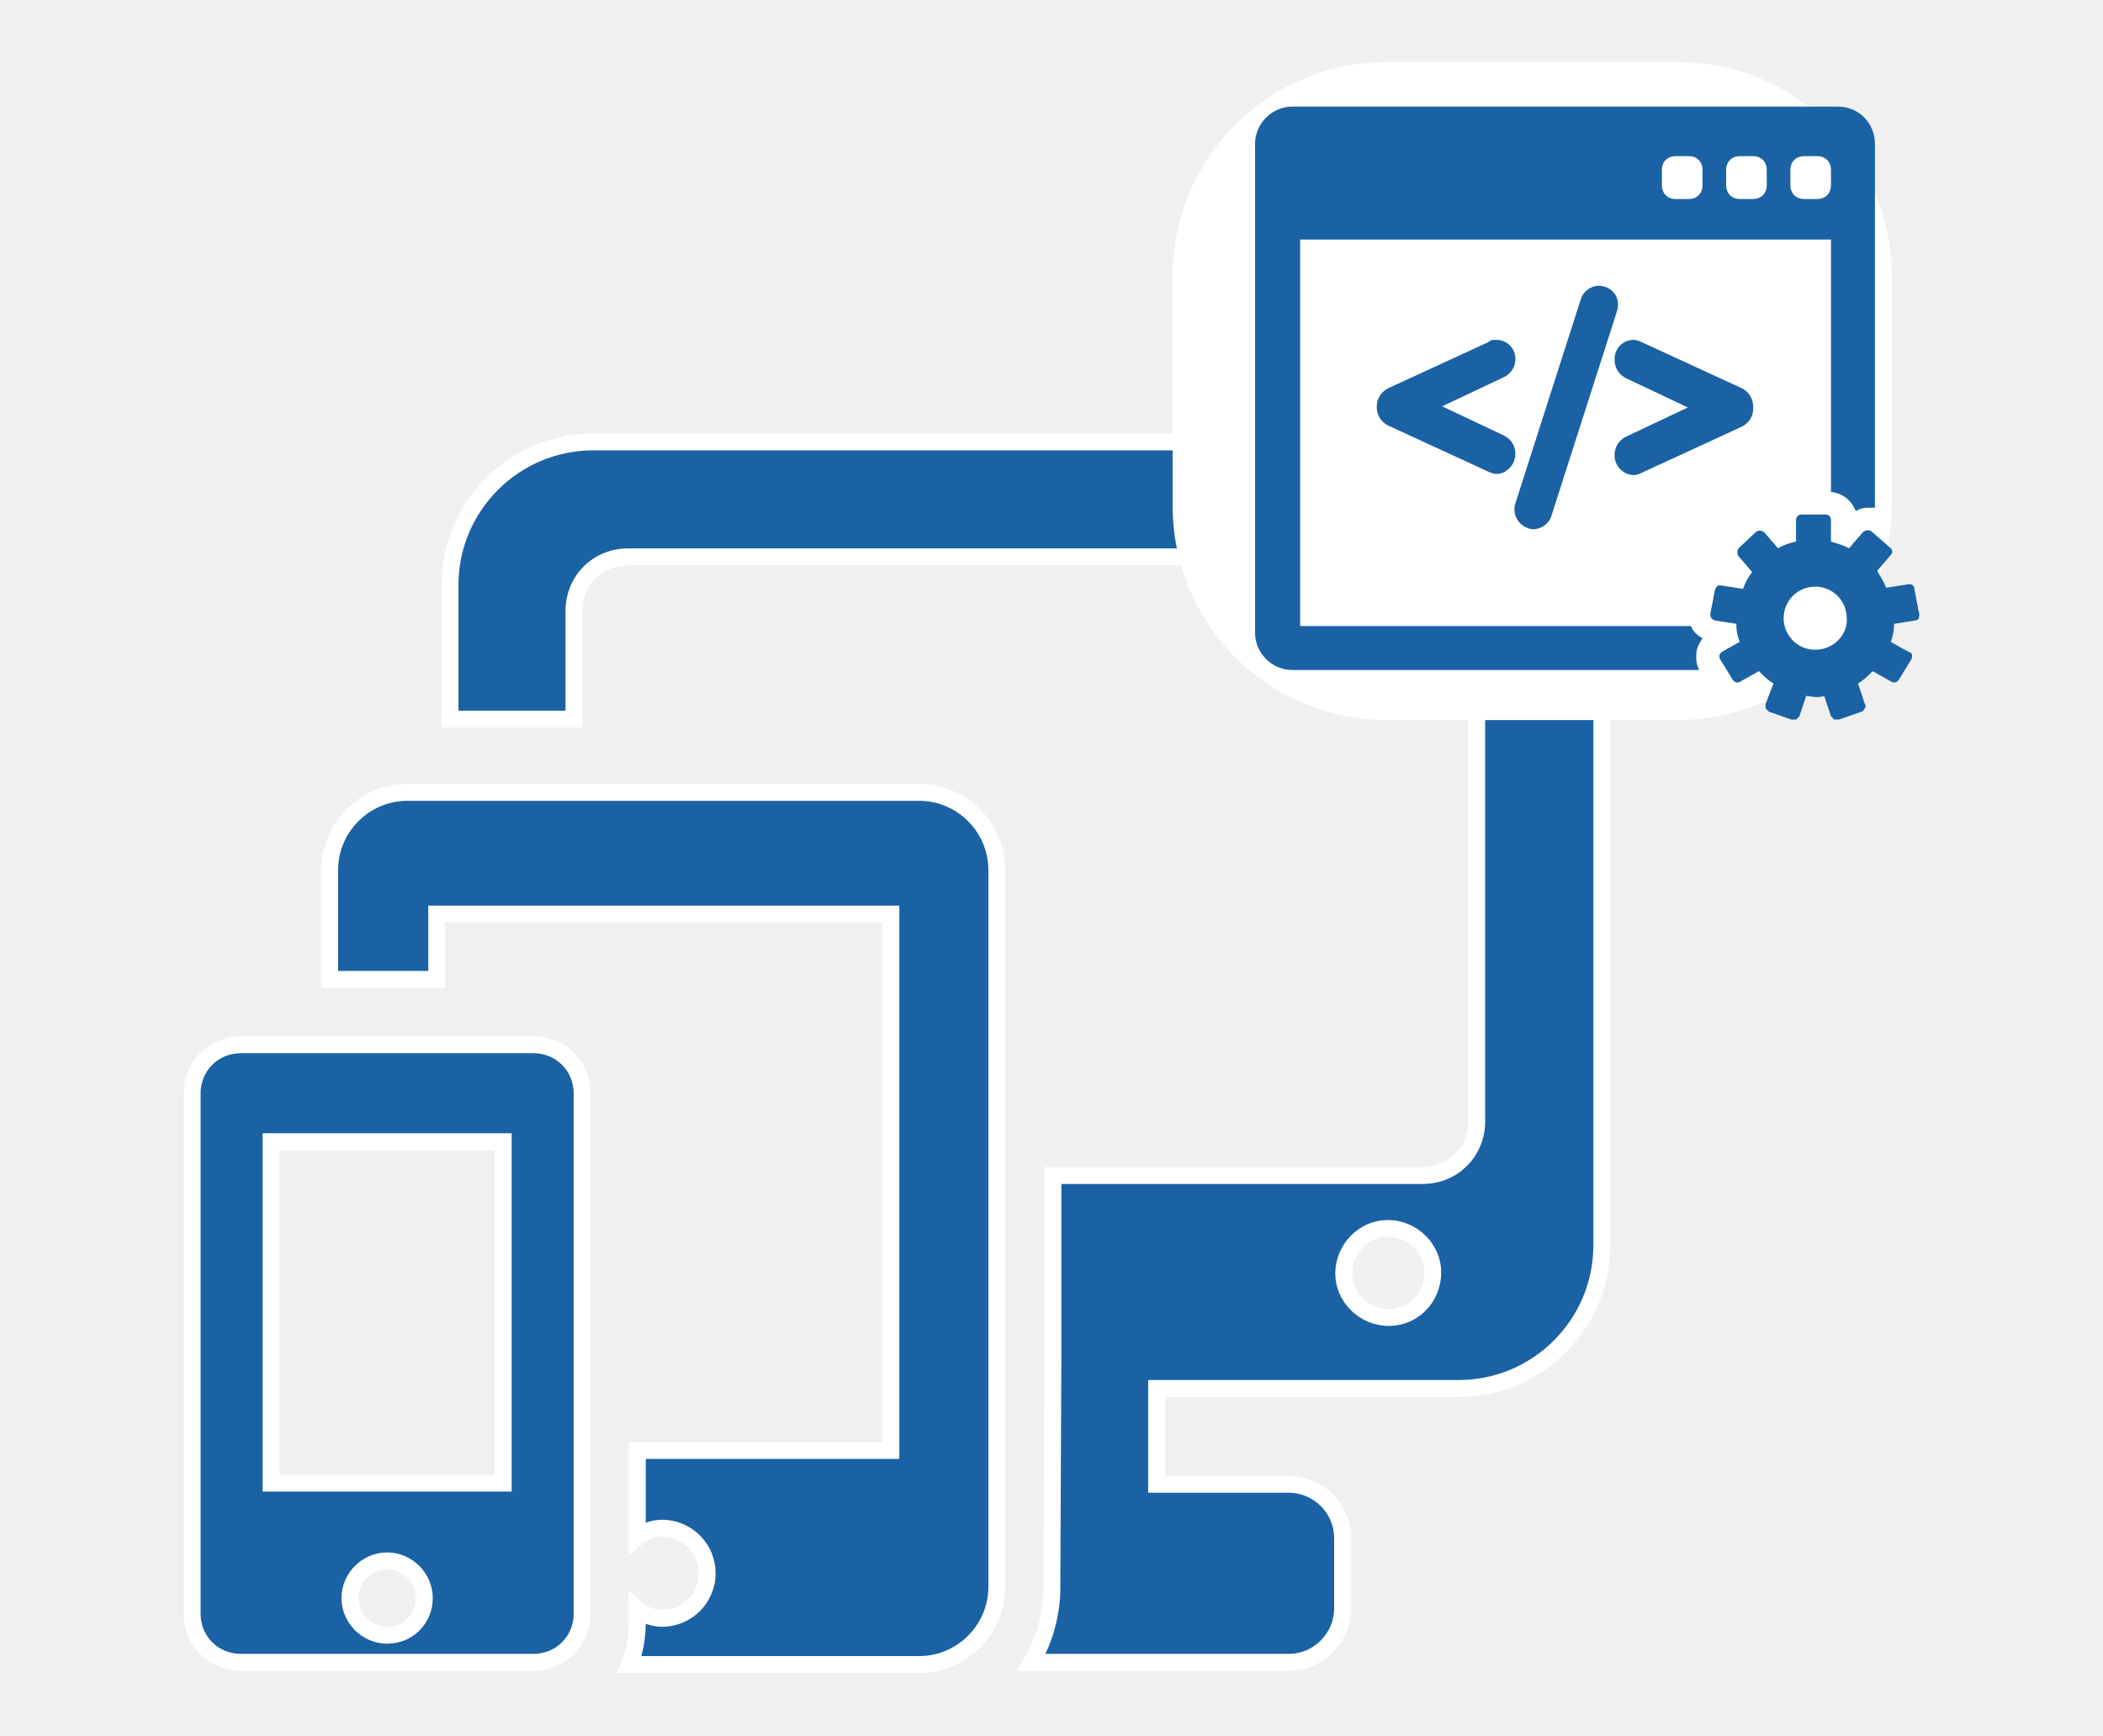
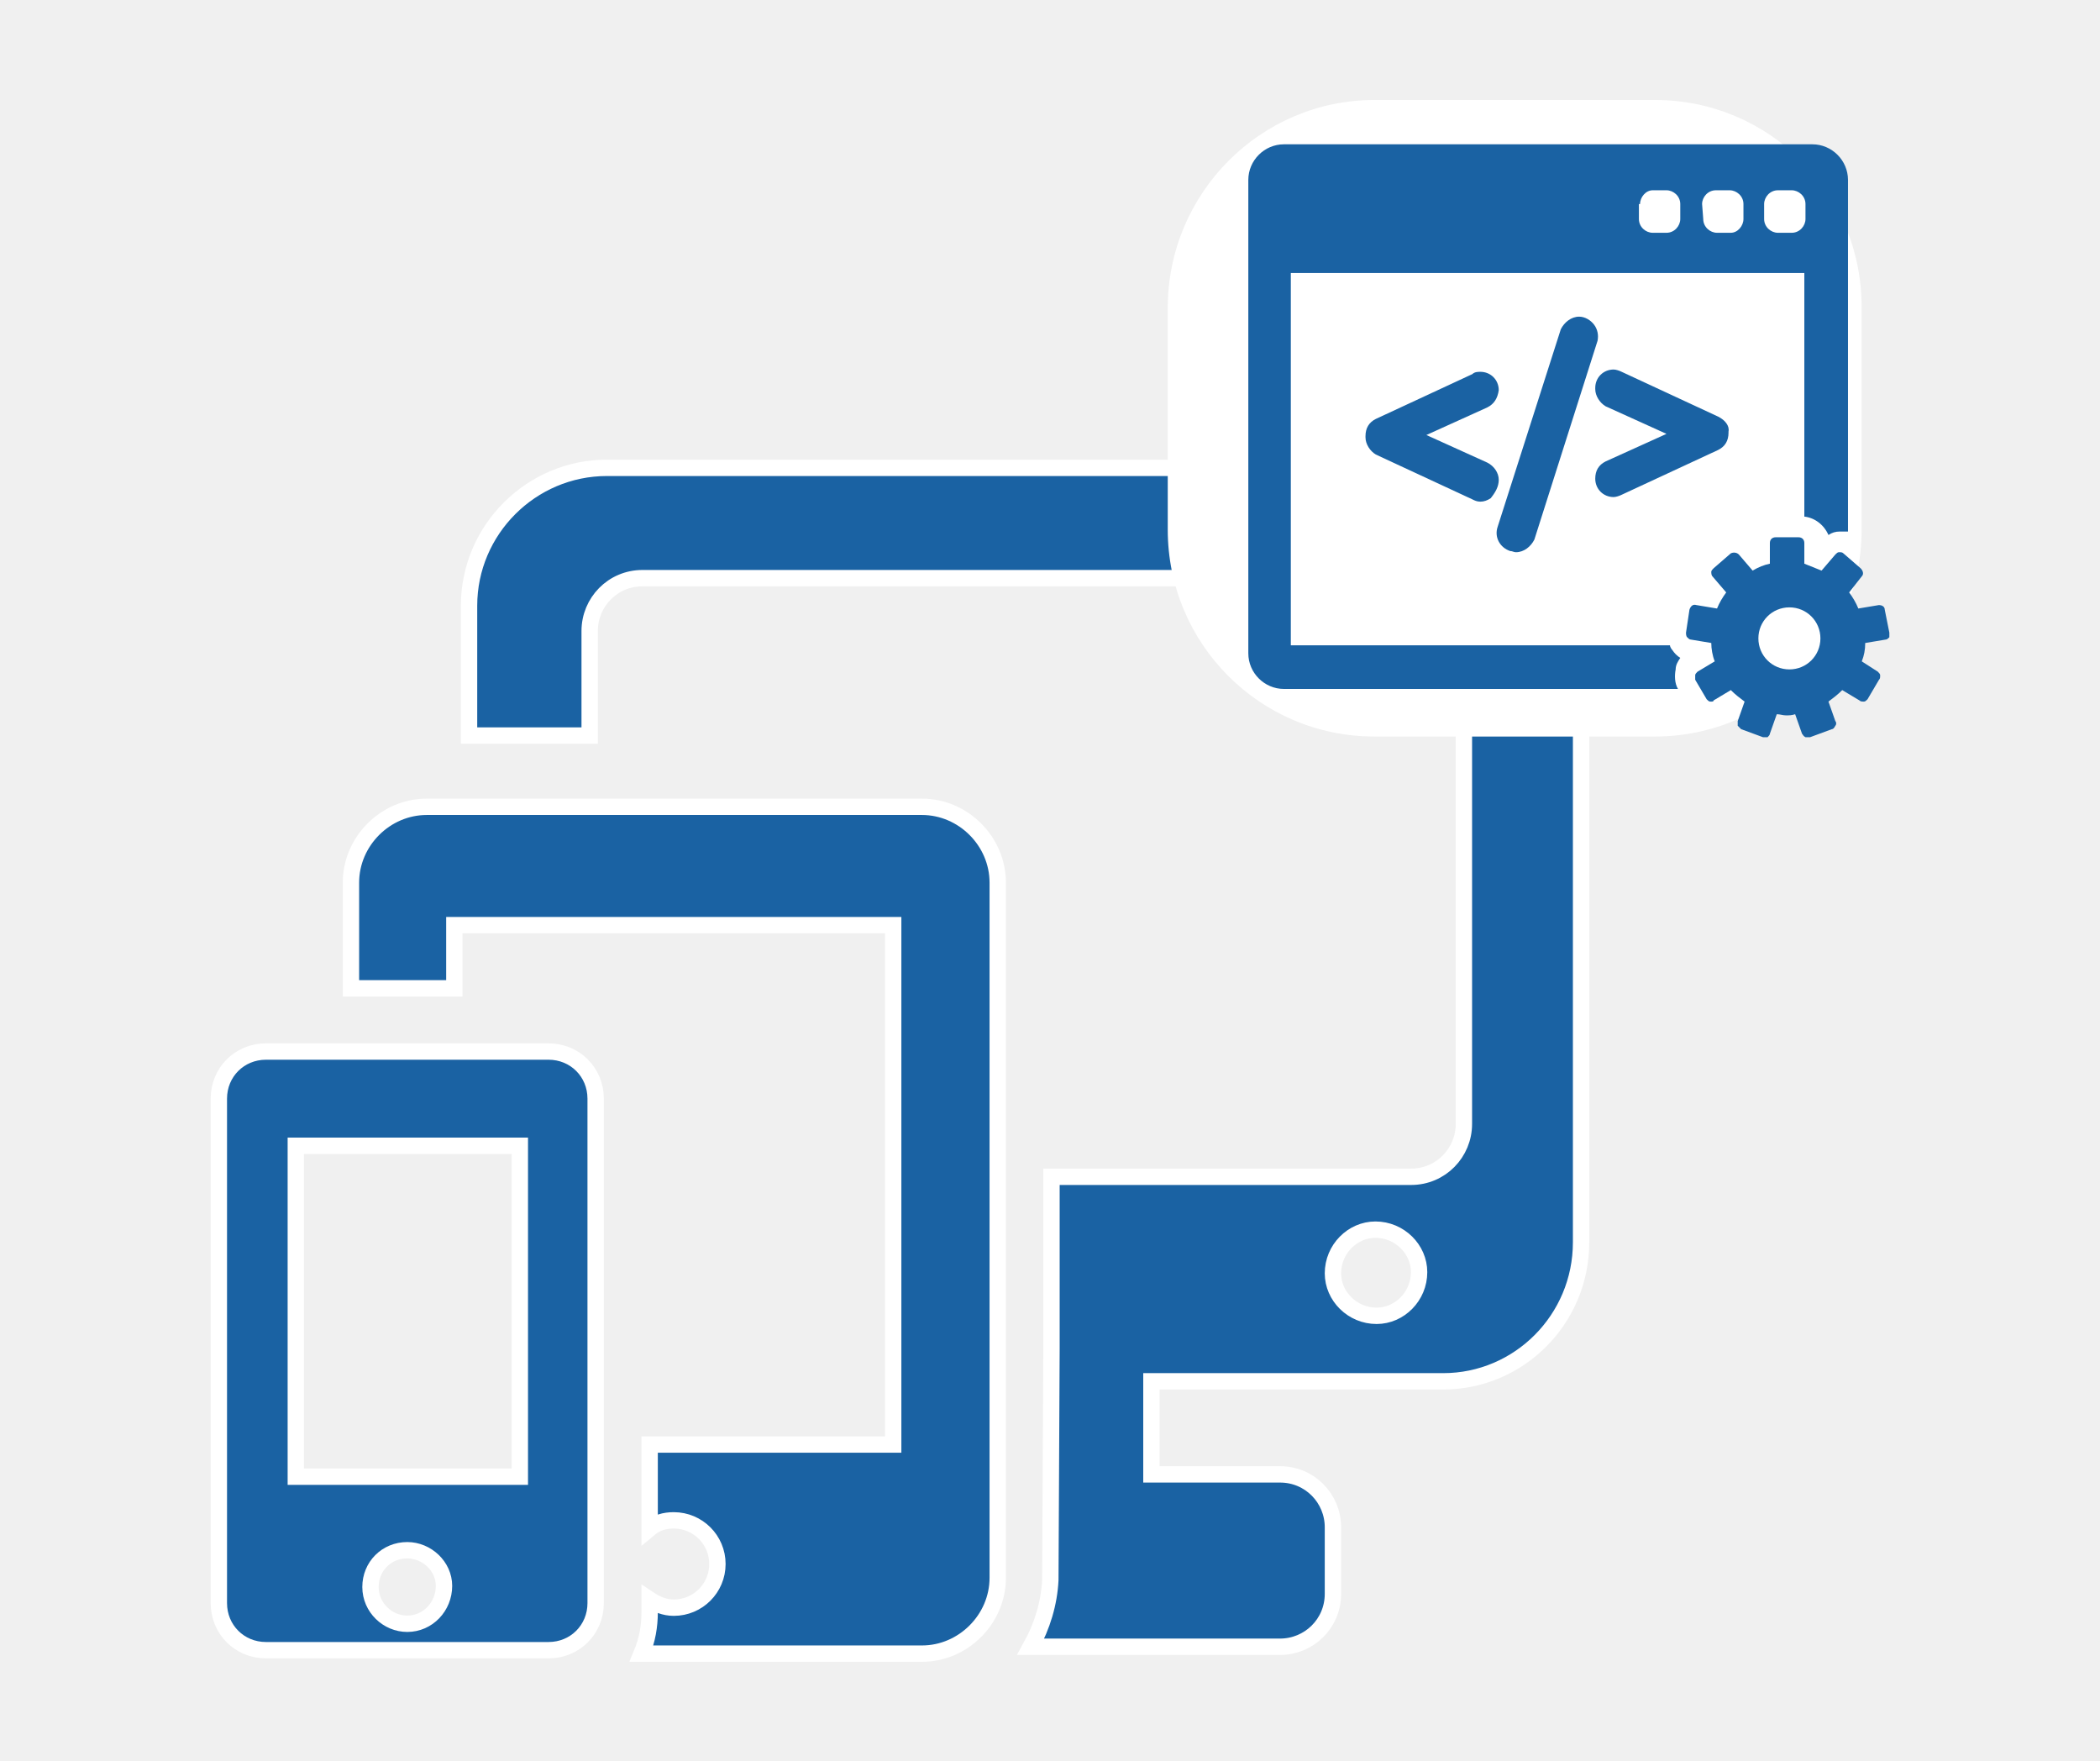
- <svg xmlns="http://www.w3.org/2000/svg" version="1.1" id="レイヤー_1" x="0px" y="0px" viewBox="0 0 186.6 154" style="enable-background:new 0 0 186.6 154;" xml:space="preserve">
+ <svg xmlns="http://www.w3.org/2000/svg" version="1.1" id="レイヤー_1" x="0px" y="0px" viewBox="0 0 182.8 153.2" style="enable-background:new 0 0 182.8 153.2;" xml:space="preserve">
  <style type="text/css">
- 	.st0{fill:#1A62A3;stroke:#FFFFFF;stroke-width:1.5;}
+ 	.st0{fill:#1A62A3;stroke:#FFFFFF;stroke-width:1.424;}
	.st1{fill:#FFFFFF;}
	.st2{fill:#1A62A3;}
</style>
-   <g id="グループ_1576" transform="translate(0.75 0)">
-     <g id="グループ_1571" transform="translate(0 33.716)">
-       <g id="グループ_1570" transform="translate(22.879)">
-         <path id="パス_2199" class="st0" d="M105.8,5.5H29c-7,0-12.7,5.7-12.7,12.7v11.9h11v-9.6c0-2.7,2.1-4.8,4.8-4.8l0,0h70.5     c2.7,0,4.8,2.1,4.8,4.8l0,0v45.3c0,2.7-2.1,4.8-4.8,4.8l0,0H69.8v15.9c0,0-0.1,21-0.1,21.2c-0.1,2.1-0.7,4.2-1.8,6.1h22.8     c2.7,0,4.8-2.2,4.8-4.8v-6.2c0-2.7-2.2-4.8-4.8-4.8l0,0H79v-8.5h26.8c7,0,12.7-5.7,12.7-12.7V18.2     C118.5,11.2,112.8,5.5,105.8,5.5L105.8,5.5L105.8,5.5z M99.6,83.2c-2.2,0-4-1.8-4-3.9c0-2.2,1.8-4,3.9-4c2.2,0,4,1.8,4,3.9l0,0     C103.5,81.4,101.8,83.2,99.6,83.2z" />
+   <g transform="translate(0.75 0)">
+     <g transform="translate(0 33.716)">
+       <g transform="translate(22.879)">
+         <path class="st0" d="M102.1,7H29.2c-6.6,0-12,5.4-12,12v11.3h10.5v-9.1c0-2.5,2-4.6,4.6-4.6c0,0,0,0,0,0h66.9     c2.5,0,4.6,2,4.6,4.5c0,0,0,0,0,0v43c0,2.5-2,4.6-4.6,4.6c0,0,0,0,0,0H67.9v15c0,0-0.1,20-0.1,20.1c-0.1,2-0.7,4-1.7,5.8h21.7     c2.5,0,4.6-2,4.6-4.6v-5.8c0-2.5-2-4.6-4.6-4.6c0,0,0,0,0,0H76.6v-8.1h25.4c6.6,0,12-5.4,12-12.1V19.1     C114.1,12.4,108.7,7,102.1,7C102.1,7,102.1,7,102.1,7L102.1,7z M96.2,80.8c-2.1,0-3.8-1.7-3.8-3.7c0-2.1,1.7-3.8,3.7-3.8     c2.1,0,3.8,1.7,3.8,3.7c0,0,0,0,0,0C99.9,79.1,98.2,80.8,96.2,80.8z" />
      </g>
-       <path id="パス_2200" class="st0" d="M80.8,36.6H35.4c-3.8,0-6.9,3.1-6.9,6.9v9.7H38v-5.8h40.3V95H55.8v7.7    c0.6-0.5,1.4-0.8,2.2-0.8c2.2,0,4,1.8,4,4s-1.8,4-4,4c-0.8,0-1.6-0.3-2.2-0.8v1.1c0,1.3-0.2,2.6-0.7,3.8h25.7    c3.8,0,6.9-3.1,6.9-6.9V43.5C87.7,39.7,84.6,36.6,80.8,36.6L80.8,36.6z" />
-       <path id="パス_2201" class="st0" d="M46.6,59h-26c-2.4,0-4.3,1.9-4.3,4.3v46.2c0,2.4,1.9,4.3,4.3,4.3l0,0h26    c2.4,0,4.3-1.9,4.3-4.3l0,0V63.3C50.9,60.9,49,59,46.6,59L46.6,59L46.6,59z M33.6,111.4c-1.8,0-3.3-1.5-3.3-3.3s1.5-3.3,3.3-3.3    s3.3,1.5,3.3,3.3C36.9,109.9,35.5,111.4,33.6,111.4z M43.9,97.9H23.3V67.6h20.6V97.9z" />
+       <path class="st0" d="M79.5,36.5H36.4c-3.6,0-6.6,3-6.6,6.6v9.2h9v-5.5h38.2V92H55.8v7.3c0.6-0.5,1.3-0.7,2.1-0.7    c2.1,0,3.8,1.7,3.8,3.8c0,2.1-1.7,3.8-3.8,3.8c-0.8,0-1.5-0.3-2.1-0.7v1.1c0,1.2-0.2,2.4-0.7,3.6h24.4c3.6,0,6.6-3,6.6-6.6V43.1    C86.1,39.5,83.1,36.5,79.5,36.5L79.5,36.5z" />
+       <path class="st0" d="M47,57.8H22.4c-2.3,0-4.1,1.8-4.1,4.1v43.9c0,2.3,1.8,4.1,4.1,4.1c0,0,0,0,0,0H47c2.3,0,4.1-1.8,4.1-4.1    c0,0,0,0,0,0V61.9C51.1,59.6,49.3,57.8,47,57.8C47,57.8,47,57.8,47,57.8L47,57.8z M34.7,107.6c-1.7,0-3.2-1.4-3.2-3.2    s1.4-3.2,3.2-3.2c1.7,0,3.2,1.4,3.2,3.1C37.9,106.1,36.5,107.6,34.7,107.6z M44.5,94.8H25V66h19.5L44.5,94.8z" />
    </g>
-     <path id="長方形_2484" class="st1" d="M122.3,5.5h25.8c10.5,0,19,8.5,19,19v20.4c0,10.5-8.5,19-19,19h-25.8   c-10.5,0-19-8.5-19-19V24.5C103.3,14,111.8,5.5,122.3,5.5z" />
-     <g id="グループ_1575" transform="translate(94.313 3.959)">
-       <g id="グループ_1574">
-         <path id="パス_2204" class="st2" d="M56,52.7c-0.3-0.2-0.6-0.4-0.8-0.7c-0.1-0.1-0.2-0.3-0.2-0.4H20.3V17.3h47.1v22.4     c1,0.1,1.8,0.7,2.2,1.7c0.3-0.2,0.7-0.3,1-0.3c0.2,0,0.5,0,0.7,0V8.8c0-1.8-1.4-3.3-3.3-3.3H19.6c-1.8,0-3.3,1.5-3.3,3.3v43.4     c0,1.8,1.5,3.3,3.3,3.3h36.1c-0.3-0.6-0.3-1.2-0.2-1.8C55.6,53.3,55.8,53,56,52.7L56,52.7z M63.8,11.1c0-0.7,0.5-1.2,1.2-1.2l0,0     h1.2c0.7,0,1.2,0.5,1.2,1.2v1.4c0,0.7-0.5,1.2-1.2,1.2H65c-0.7,0-1.2-0.5-1.2-1.2l0,0V11.1z M58.1,11.1c0-0.7,0.5-1.2,1.2-1.2     l0,0h1.2c0.7,0,1.2,0.5,1.2,1.2l0,0v1.4c0,0.7-0.5,1.2-1.2,1.2l0,0h-1.2c-0.7,0-1.2-0.5-1.2-1.2l0,0V11.1z M52.4,11.1     c0-0.7,0.5-1.2,1.2-1.2l0,0h1.2c0.7,0,1.2,0.5,1.2,1.2v1.4c0,0.7-0.5,1.2-1.2,1.2h-1.2c-0.7,0-1.2-0.5-1.2-1.2l0,0V11.1z" />
-         <path id="パス_2205" class="st2" d="M75.2,50.4l-0.4-2.1c0-0.3-0.3-0.5-0.6-0.4l0,0l-1.9,0.3c-0.2-0.5-0.5-1-0.8-1.5l1.2-1.4     c0.2-0.2,0.2-0.5-0.1-0.7L71,43.2c-0.1-0.1-0.2-0.1-0.4-0.1c-0.1,0-0.3,0.1-0.4,0.2L69,44.7c-0.5-0.3-1-0.4-1.6-0.6v-1.9     c0-0.3-0.2-0.5-0.5-0.5h-2.1c-0.3,0-0.5,0.2-0.5,0.5v1.9c-0.5,0.1-1.1,0.3-1.6,0.6l-1.2-1.4c-0.2-0.2-0.5-0.2-0.7-0.1l0,0     l-1.5,1.4c-0.1,0.1-0.2,0.2-0.2,0.4c0,0.1,0,0.3,0.1,0.4l1.2,1.4c-0.3,0.4-0.6,0.9-0.8,1.5L57.7,48c-0.3-0.1-0.5,0.1-0.6,0.4l0,0     l-0.4,2.1c0,0.1,0,0.3,0.1,0.4c0.1,0.1,0.2,0.2,0.3,0.2l1.9,0.3c0,0.6,0.1,1.1,0.3,1.6l-1.6,0.9c-0.1,0.1-0.2,0.2-0.2,0.3     s0,0.3,0.1,0.4l1.1,1.8c0.1,0.1,0.2,0.2,0.3,0.2h0.1c0.1,0,0.2,0,0.3-0.1l1.6-0.9c0.4,0.4,0.8,0.8,1.3,1.1l-0.7,1.8     c0,0.1,0,0.3,0,0.4c0.1,0.1,0.2,0.2,0.3,0.3l2,0.7c0.1,0,0.1,0,0.2,0c0.1,0,0.2,0,0.2,0c0.1-0.1,0.2-0.2,0.3-0.3l0.6-1.8     c0.3,0,0.6,0.1,0.8,0.1c0.3,0,0.6,0,0.8-0.1l0.6,1.8c0.1,0.1,0.2,0.2,0.3,0.3c0.1,0,0.1,0,0.2,0s0.1,0,0.2,0l2-0.7     c0.1,0,0.2-0.1,0.3-0.3c0.1-0.1,0.1-0.3,0-0.4l-0.6-1.8c0.5-0.3,0.9-0.7,1.3-1.1l1.6,0.9c0.1,0.1,0.3,0.1,0.4,0.1     s0.2-0.1,0.3-0.2l1.1-1.8c0.1-0.1,0.1-0.3,0.1-0.4c0-0.1-0.1-0.3-0.3-0.3L72.7,53c0.2-0.5,0.3-1.1,0.3-1.6l1.9-0.3     c0.1,0,0.3-0.1,0.3-0.2C75.2,50.7,75.3,50.5,75.2,50.4L75.2,50.4z M66,53.7c-1.6,0-2.8-1.3-2.8-2.8c0-1.6,1.3-2.8,2.8-2.8     c1.6,0,2.8,1.3,2.8,2.8C68.9,52.4,67.6,53.7,66,53.7L66,53.7z" />
-       </g>
-       <path id="パス_2206" class="st2" d="M39.4,36.3c0-0.7-0.4-1.3-1-1.6l-5.5-2.6l5.5-2.6c0.6-0.3,1-0.9,1-1.6l0,0    c0-0.9-0.7-1.7-1.7-1.7l0,0c-0.3,0-0.5,0-0.7,0.2l-8.9,4.1c-0.6,0.3-1,0.9-1,1.6v0.1c0,0.7,0.4,1.3,1,1.6l8.9,4.1    c0.2,0.1,0.5,0.2,0.7,0.2c0.3,0,0.7-0.1,0.9-0.3C39.1,37.5,39.4,36.9,39.4,36.3L39.4,36.3z" />
-       <path id="パス_2207" class="st2" d="M48.2,22.1c-0.3-0.4-0.8-0.7-1.4-0.7l0,0c-0.7,0-1.4,0.5-1.6,1.2l-5.8,18.1    c-0.3,0.9,0.2,1.9,1.1,2.2C40.7,43,40.8,43,41,43l0,0c0.7,0,1.4-0.5,1.6-1.2l5.8-18.1C48.6,23.1,48.5,22.5,48.2,22.1L48.2,22.1z" />
-       <path id="パス_2208" class="st2" d="M59.5,30.5l-8.9-4.1c-0.2-0.1-0.5-0.2-0.7-0.2c-0.9,0-1.7,0.7-1.7,1.7c0,0,0,0,0,0.1l0,0    c0,0.7,0.4,1.3,1,1.6l5.5,2.6l-5.5,2.6c-0.6,0.3-1,0.9-1,1.6v0.1c0,0.9,0.8,1.7,1.7,1.7l0,0c0.3,0,0.5-0.1,0.7-0.2l8.9-4.1    c0.6-0.3,1-0.9,1-1.6v-0.1C60.5,31.4,60.1,30.8,59.5,30.5L59.5,30.5z" />
+     <path class="st1" d="M118.9,8.7h24.4c10,0,18,8.1,18,18v19.4c0,10-8.1,18-18,18h-24.4c-10,0-18-8.1-18-18V26.8   C100.9,16.8,109,8.7,118.9,8.7z" />
+     <g transform="translate(94.313 3.959)">
+       <path class="st2" d="M51.2,53.3c-0.3-0.2-0.5-0.4-0.7-0.7c-0.1-0.1-0.2-0.3-0.2-0.4H17.3V19.8H62V41c0.9,0.1,1.7,0.7,2.1,1.6    c0.3-0.2,0.6-0.3,1-0.3c0.2,0,0.5,0,0.7,0V11.7c0-1.7-1.4-3.1-3.1-3.1h-46c-1.7,0-3.1,1.4-3.1,3.1v41.2c0,1.7,1.4,3.1,3.1,3.1    h34.3c-0.3-0.5-0.3-1.2-0.2-1.7C50.8,53.9,51,53.6,51.2,53.3L51.2,53.3z M58.5,13.8c0-0.6,0.5-1.2,1.2-1.2c0,0,0,0,0,0h1.2    c0.6,0,1.2,0.5,1.2,1.2v1.3c0,0.6-0.5,1.2-1.2,1.2h-1.2c-0.6,0-1.2-0.5-1.2-1.2c0,0,0,0,0,0V13.8z M53.1,13.8    c0-0.6,0.5-1.2,1.2-1.2c0,0,0,0,0,0h1.2c0.6,0,1.2,0.5,1.2,1.2c0,0,0,0,0,0v1.3c0,0.6-0.5,1.2-1.1,1.2c0,0,0,0,0,0h-1.2    c-0.6,0-1.2-0.5-1.2-1.2c0,0,0,0,0,0L53.1,13.8z M47.7,13.8c0-0.6,0.5-1.2,1.1-1.2c0,0,0,0,0,0h1.2c0.6,0,1.2,0.5,1.2,1.2v1.3    c0,0.6-0.5,1.2-1.2,1.2h-1.2c-0.6,0-1.2-0.5-1.2-1.2c0,0,0,0,0,0V13.8z" />
+       <path class="st2" d="M69.4,51.1l-0.4-2c0-0.3-0.3-0.4-0.5-0.4c0,0,0,0,0,0l-1.8,0.3c-0.2-0.5-0.5-1-0.8-1.4l1.1-1.4    c0.2-0.2,0.1-0.5-0.1-0.7l-1.5-1.3c-0.1-0.1-0.2-0.1-0.4-0.1c-0.1,0-0.2,0.1-0.3,0.2l-1.2,1.4c-0.5-0.2-1-0.4-1.5-0.6v-1.8    c0-0.3-0.2-0.5-0.5-0.5h-2c-0.3,0-0.5,0.2-0.5,0.5v1.8c-0.5,0.1-1,0.3-1.5,0.6l-1.2-1.4c-0.2-0.2-0.5-0.2-0.7-0.1c0,0,0,0,0,0    l-1.5,1.3c-0.1,0.1-0.2,0.2-0.2,0.3c0,0.1,0,0.3,0.1,0.4l1.2,1.4c-0.3,0.4-0.6,0.9-0.8,1.4l-1.8-0.3c-0.3-0.1-0.5,0.1-0.6,0.4    c0,0,0,0,0,0l-0.3,2c0,0.1,0,0.3,0.1,0.4c0.1,0.1,0.2,0.2,0.3,0.2l1.8,0.3c0,0.5,0.1,1.1,0.3,1.6l-1.5,0.9    c-0.1,0.1-0.2,0.2-0.2,0.3c0,0.1,0,0.3,0,0.4l1,1.7c0.1,0.1,0.2,0.2,0.3,0.2c0,0,0.1,0,0.1,0c0.1,0,0.2,0,0.2-0.1l1.5-0.9    c0.4,0.4,0.8,0.7,1.2,1l-0.6,1.7c0,0.1,0,0.3,0,0.4c0.1,0.1,0.2,0.2,0.3,0.3l1.9,0.7c0.1,0,0.1,0,0.2,0c0.1,0,0.2,0,0.2,0    c0.1-0.1,0.2-0.2,0.2-0.3l0.6-1.7c0.3,0,0.5,0.1,0.8,0.1c0.3,0,0.5,0,0.8-0.1l0.6,1.7c0.1,0.1,0.1,0.2,0.3,0.3c0.1,0,0.1,0,0.2,0    c0.1,0,0.1,0,0.2,0l1.9-0.7c0.1,0,0.2-0.1,0.3-0.3c0.1-0.1,0.1-0.3,0-0.4l-0.6-1.7c0.4-0.3,0.8-0.6,1.2-1l1.5,0.9    c0.1,0.1,0.2,0.1,0.4,0.1c0.1,0,0.2-0.1,0.3-0.2l1-1.7c0.1-0.1,0.1-0.2,0.1-0.4c0-0.1-0.1-0.2-0.2-0.3L67,53.6    c0.2-0.5,0.3-1,0.3-1.6l1.8-0.3c0.1,0,0.2-0.1,0.3-0.2C69.4,51.4,69.4,51.3,69.4,51.1L69.4,51.1z M60.7,54.3    c-1.5,0-2.7-1.2-2.7-2.7c0-1.5,1.2-2.7,2.7-2.7c1.5,0,2.7,1.2,2.7,2.7C63.4,53.1,62.2,54.3,60.7,54.3    C60.7,54.3,60.7,54.3,60.7,54.3z" />
+       <path class="st2" d="M35.4,37.8c0-0.6-0.4-1.2-1-1.5l-5.3-2.4l5.3-2.4c0.6-0.3,0.9-0.8,1-1.5v0c0-0.9-0.7-1.6-1.6-1.6c0,0,0,0,0,0    c-0.2,0-0.5,0-0.7,0.2l-8.4,3.9c-0.6,0.3-0.9,0.8-0.9,1.5v0.1c0,0.6,0.4,1.2,0.9,1.5l8.4,3.9c0.2,0.1,0.4,0.2,0.7,0.2    c0.3,0,0.6-0.1,0.9-0.3C35.1,38.9,35.4,38.4,35.4,37.8L35.4,37.8z" />
+       <path class="st2" d="M43.7,24.3c-0.3-0.4-0.8-0.7-1.3-0.7h0c-0.7,0-1.3,0.5-1.6,1.1l-5.5,17.2c-0.3,0.9,0.2,1.8,1.1,2.1    c0.2,0,0.3,0.1,0.5,0.1h0c0.7,0,1.3-0.5,1.6-1.1L44,25.7C44.1,25.2,44,24.7,43.7,24.3L43.7,24.3z" />
+       <path class="st2" d="M54.5,32.3l-8.4-3.9c-0.2-0.1-0.5-0.2-0.7-0.2c-0.9,0-1.6,0.7-1.6,1.6c0,0,0,0,0,0.1v0c0,0.6,0.4,1.2,0.9,1.5    l5.3,2.4l-5.3,2.4c-0.6,0.3-0.9,0.8-0.9,1.5v0c0,0.9,0.7,1.6,1.6,1.6c0,0,0,0,0,0c0.2,0,0.5-0.1,0.7-0.2l8.4-3.9    c0.6-0.3,0.9-0.8,0.9-1.5v-0.1C55.5,33.1,55.1,32.6,54.5,32.3L54.5,32.3z" />
    </g>
  </g>
</svg>
